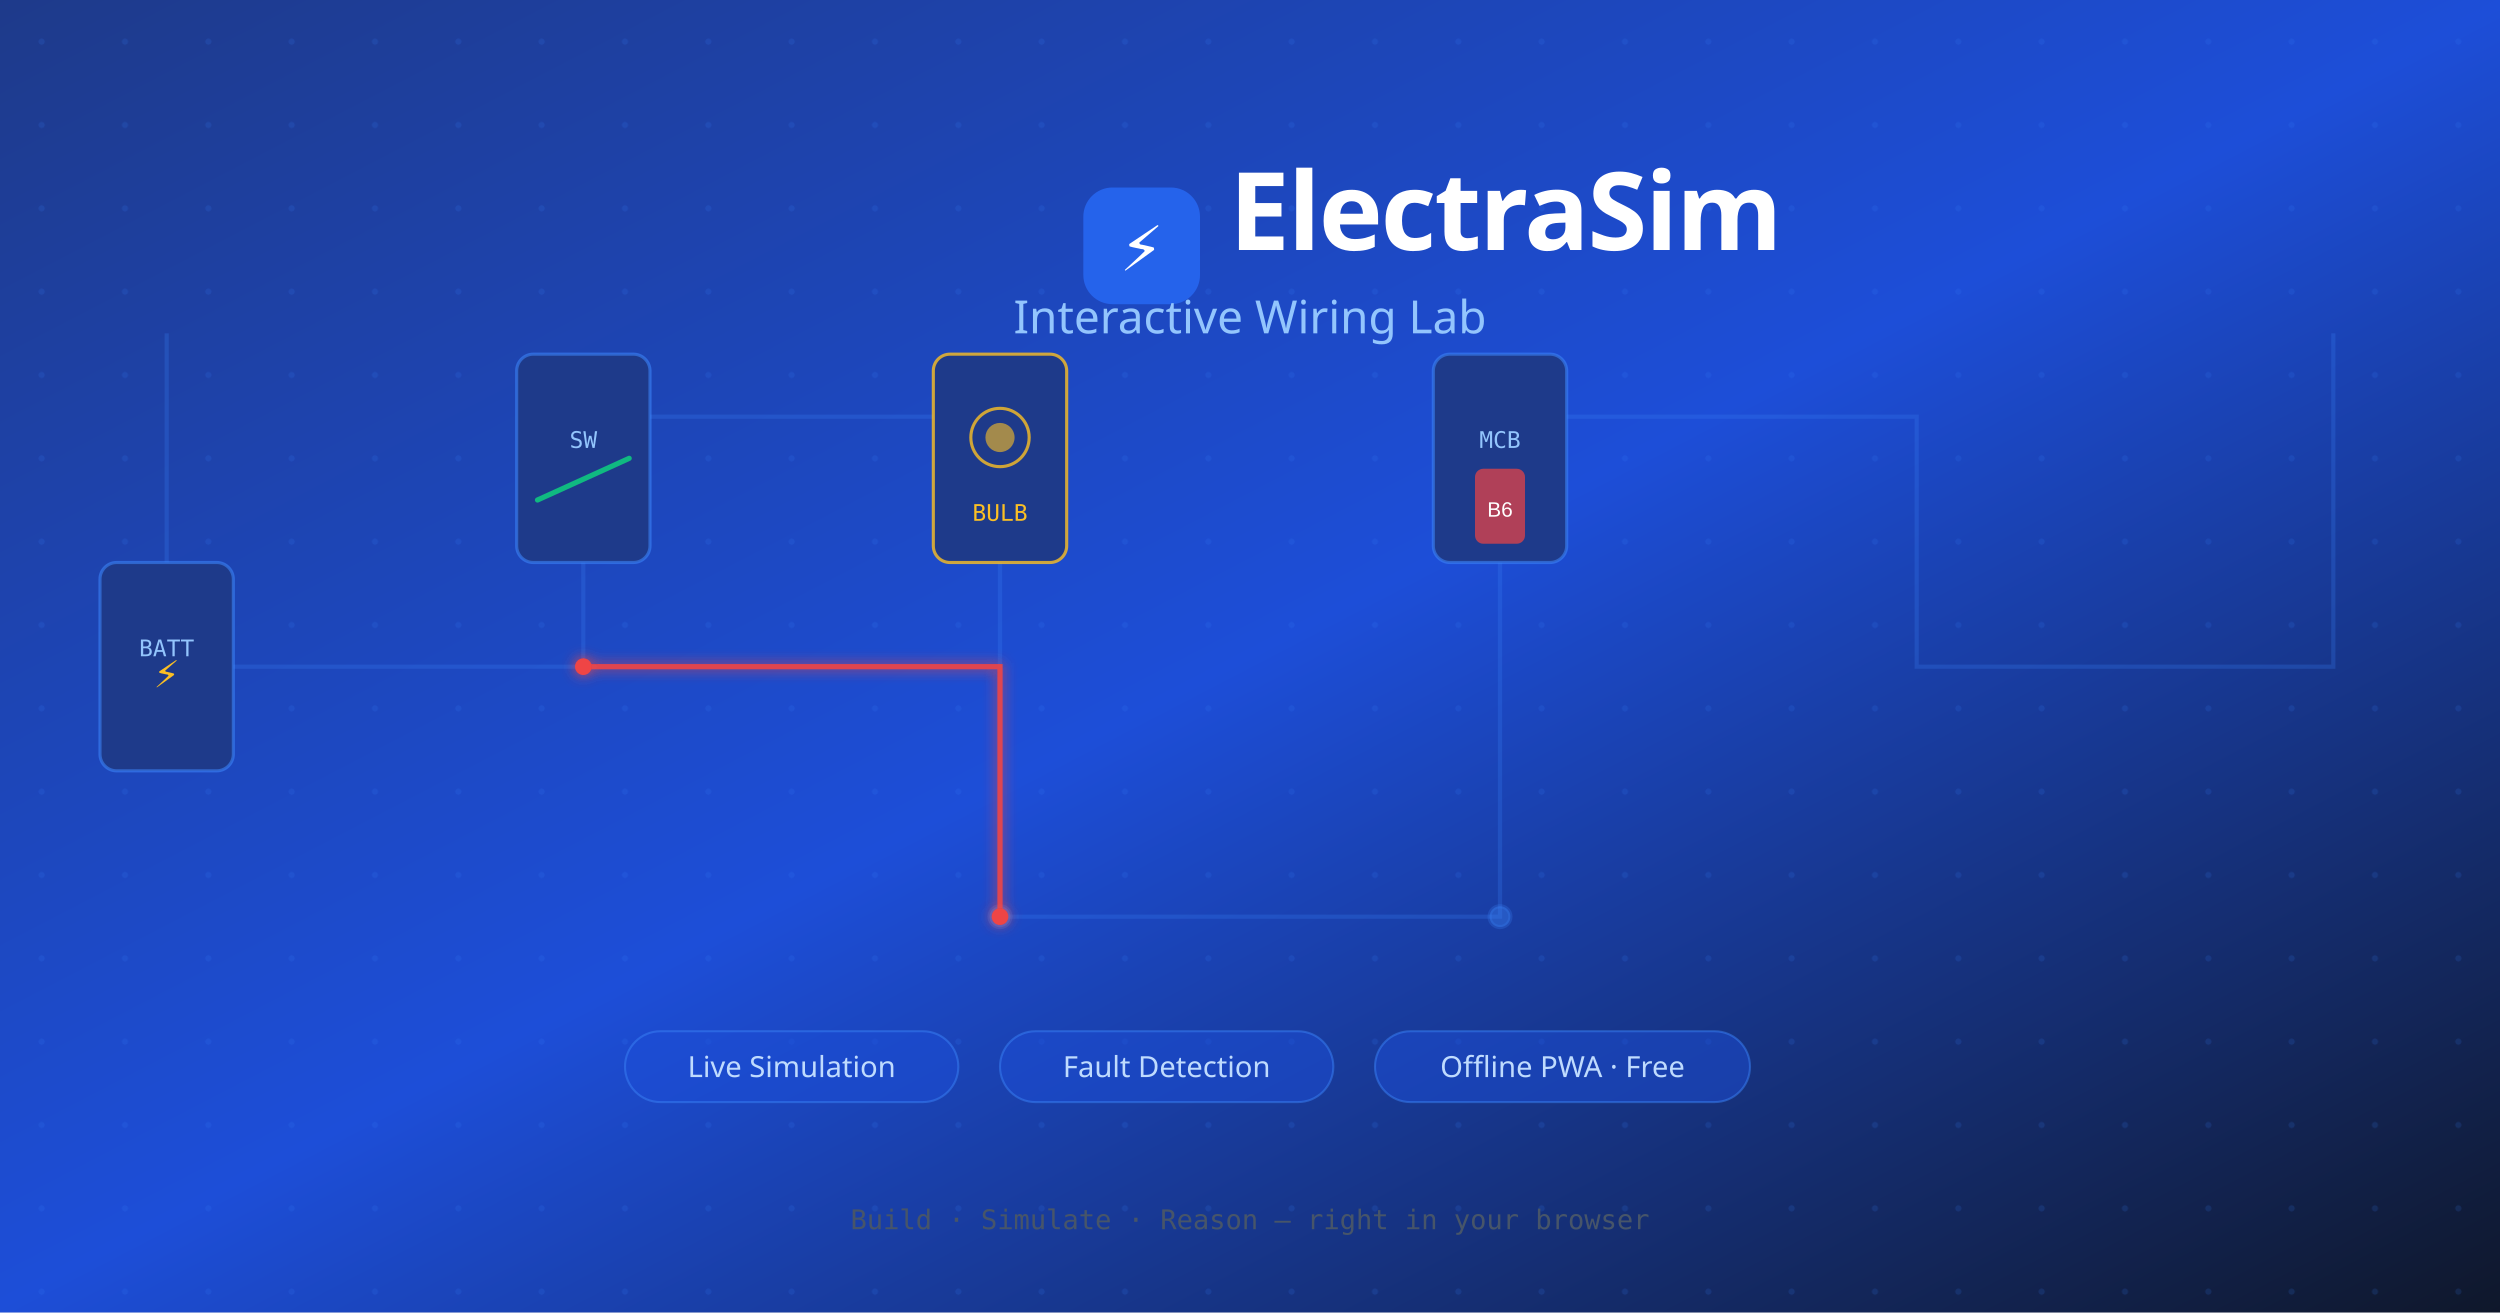
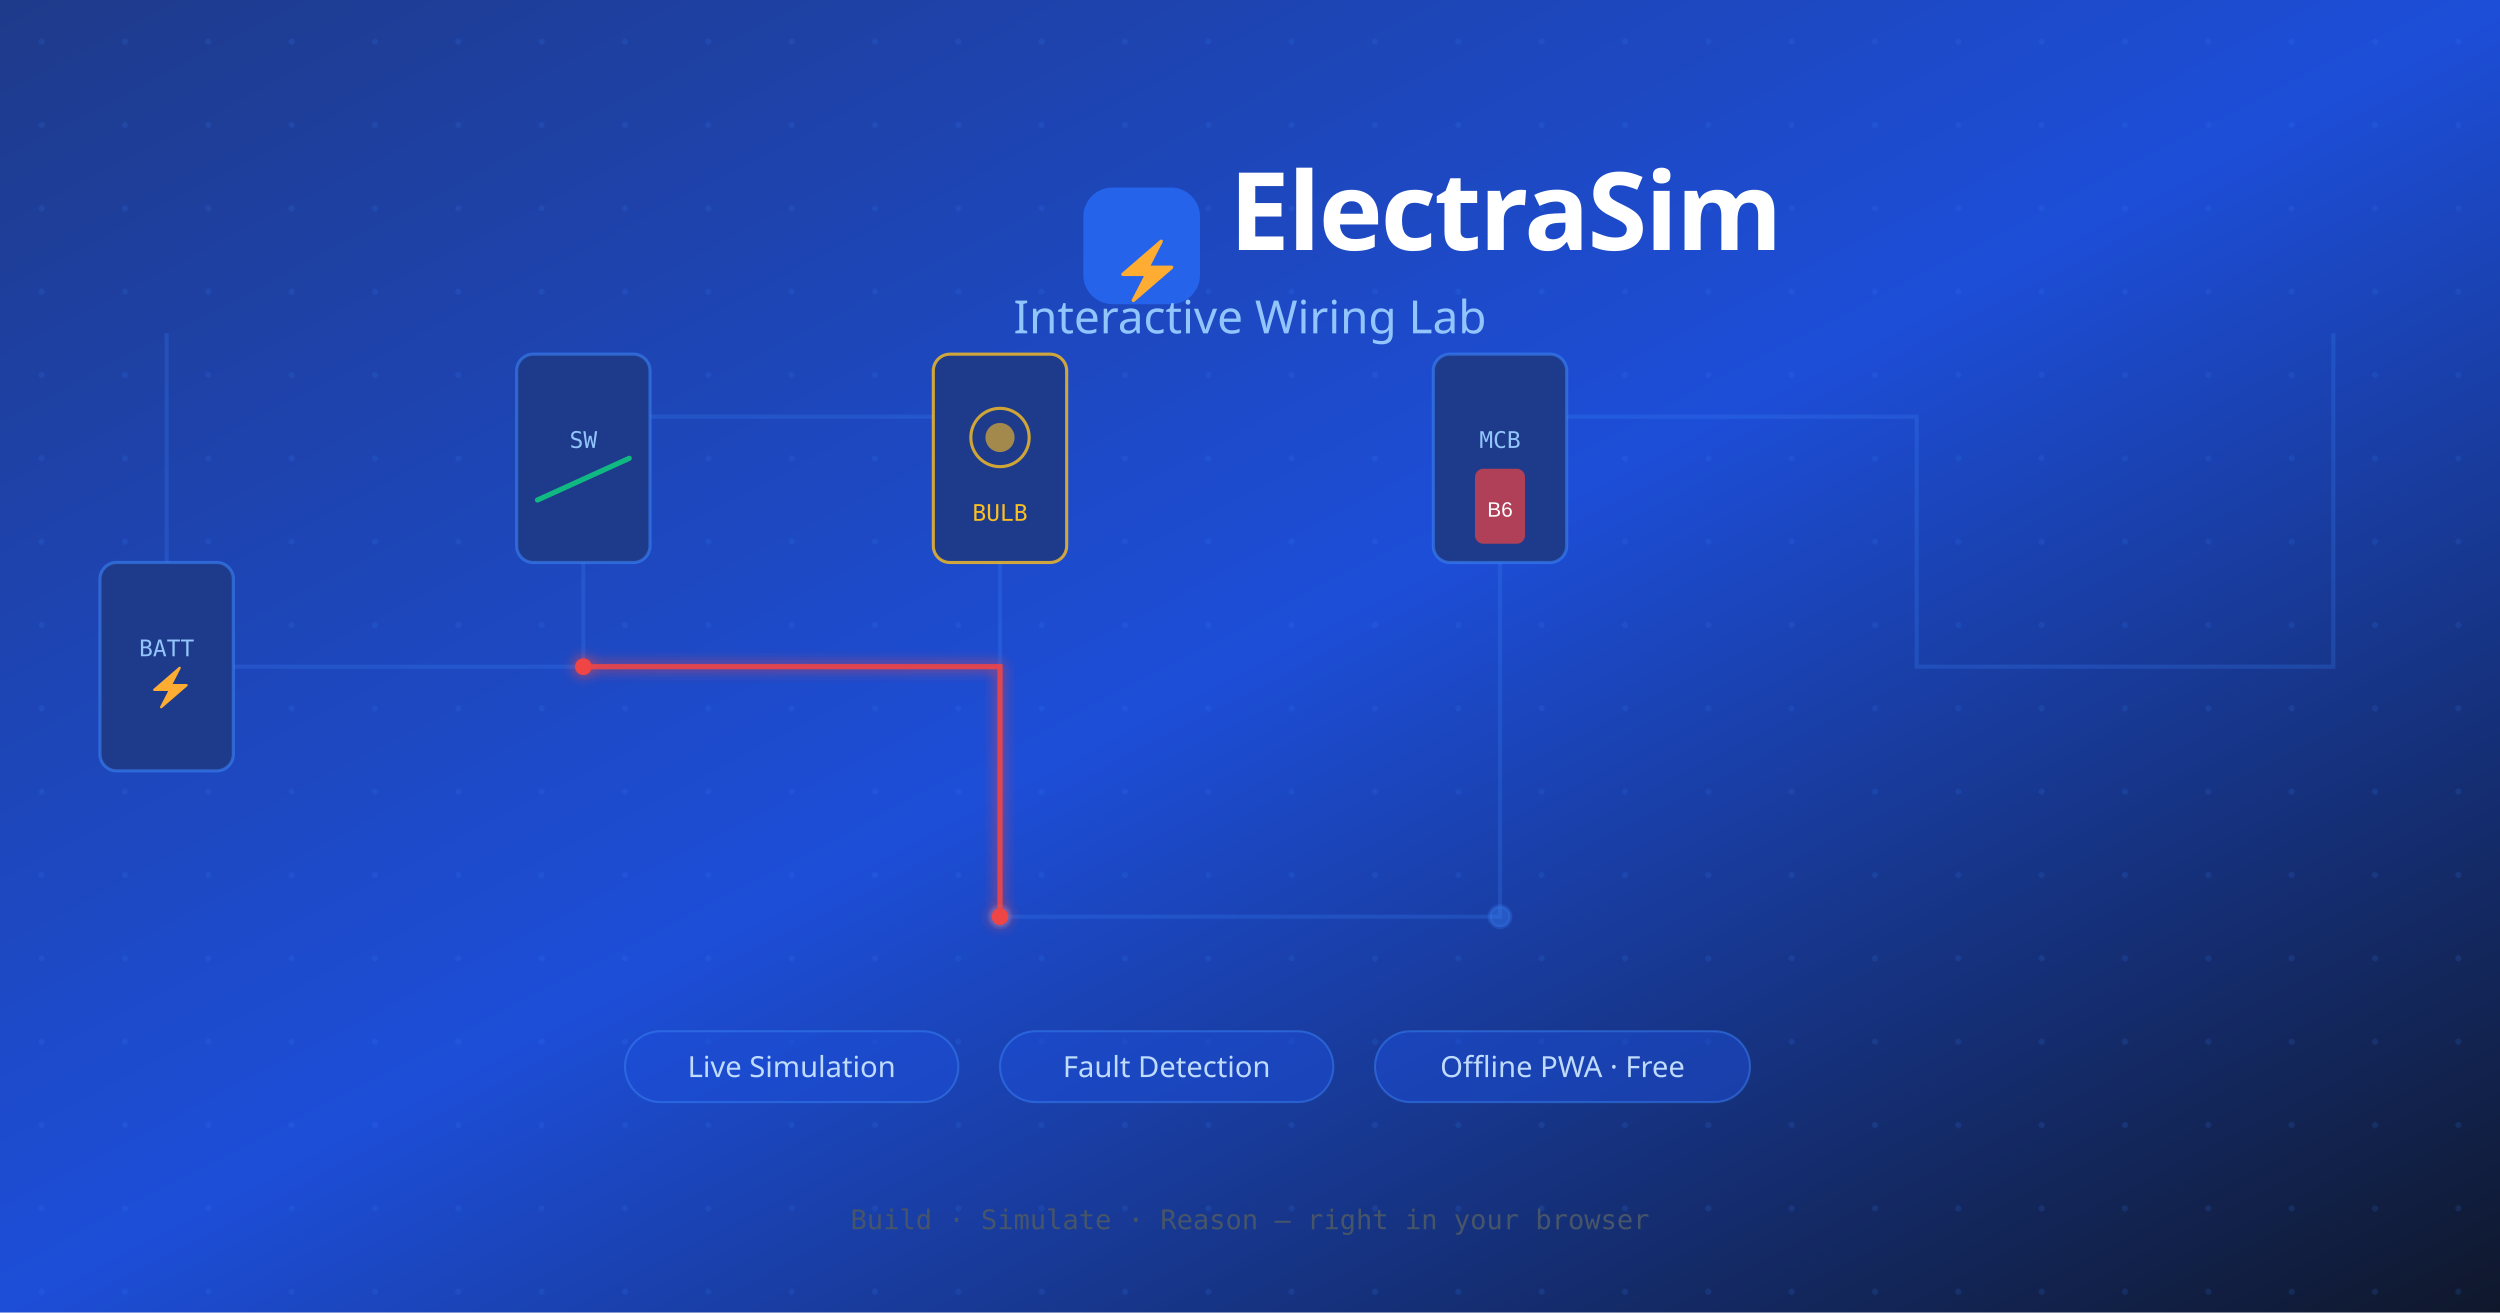
<svg xmlns="http://www.w3.org/2000/svg" width="1200" height="630" viewBox="0 0 1200 630">
  <defs>
    <linearGradient id="bg" x1="0%" y1="0%" x2="100%" y2="100%">
      <stop offset="0%" style="stop-color:#1e3a8a;stop-opacity:1" />
      <stop offset="50%" style="stop-color:#1d4ed8;stop-opacity:1" />
      <stop offset="100%" style="stop-color:#0f172a;stop-opacity:1" />
    </linearGradient>
    <linearGradient id="wireH" x1="0%" y1="0%" x2="100%" y2="0%">
      <stop offset="0%" style="stop-color:#3b82f6;stop-opacity:0" />
      <stop offset="40%" style="stop-color:#3b82f6;stop-opacity:1" />
      <stop offset="60%" style="stop-color:#ef4444;stop-opacity:1" />
      <stop offset="100%" style="stop-color:#ef4444;stop-opacity:0" />
    </linearGradient>
    <filter id="glow">
      <feGaussianBlur stdDeviation="3" result="blur" />
      <feMerge>
        <feMergeNode in="blur" />
        <feMergeNode in="SourceGraphic" />
      </feMerge>
    </filter>
  </defs>
  <rect width="1200" height="630" fill="url(#bg)" />
  <pattern id="dots" x="0" y="0" width="40" height="40" patternUnits="userSpaceOnUse">
    <circle cx="20" cy="20" r="1.5" fill="#3b82f6" fill-opacity="0.15" />
  </pattern>
  <rect width="1200" height="630" fill="url(#dots)" />
  <g stroke="#3b82f6" stroke-width="2" stroke-opacity="0.25" fill="none">
    <polyline points="80,160 80,320 280,320 280,200 480,200" />
    <polyline points="720,200 920,200 920,320 1120,320 1120,160" />
    <polyline points="480,200 480,440 720,440 720,200" />
    <circle cx="480" cy="200" r="5" fill="#3b82f6" fill-opacity="0.4" />
    <circle cx="720" cy="200" r="5" fill="#3b82f6" fill-opacity="0.4" />
    <circle cx="480" cy="440" r="5" fill="#3b82f6" fill-opacity="0.4" />
    <circle cx="720" cy="440" r="5" fill="#3b82f6" fill-opacity="0.4" />
  </g>
  <g filter="url(#glow)">
    <polyline points="280,320 480,320 480,440" stroke="#ef4444" stroke-width="2.5" fill="none" stroke-opacity="0.9" />
    <circle cx="280" cy="320" r="4" fill="#ef4444" />
    <circle cx="480" cy="440" r="4" fill="#ef4444" />
  </g>
  <g>
    <rect x="48" y="270" width="64" height="100" rx="8" fill="#1e3a8a" stroke="#3b82f6" stroke-width="1.5" stroke-opacity="0.6" />
    <text x="80" y="315" text-anchor="middle" font-size="11" fill="#93c5fd" font-family="ui-monospace,monospace">BATT</text>
-     <text x="80" y="330" text-anchor="middle" font-size="18" fill="#fbbf24" font-family="Arial">⚡</text>
+     <g transform="translate(71.8 320) scale(0.5556)">
+       <path fill="#FFAC33" d="M32.938 15.651C32.792 15.26 32.418 15 32 15H19.925L26.89 1.458c.219-.426.106-.947-.271-1.243C26.437.071 26.218 0 26 0c-.233 0-.466.082-.653.243L18 6.588 3.347 19.243c-.316.273-.43.714-.284 1.105S3.582 21 4 21h12.075L9.11 34.542c-.219.426-.106.947.271 1.243.182.144.401.215.619.215.233 0 .466-.082.653-.243L18 29.412l14.653-12.655c.317-.273.43-.714.285-1.106z" />
+     </g>
  </g>
  <g>
    <rect x="248" y="170" width="64" height="100" rx="8" fill="#1e3a8a" stroke="#3b82f6" stroke-width="1.5" stroke-opacity="0.6" />
    <text x="280" y="215" text-anchor="middle" font-size="11" fill="#93c5fd" font-family="ui-monospace,monospace">SW</text>
    <line x1="258" y1="240" x2="302" y2="220" stroke="#10b981" stroke-width="2.5" stroke-linecap="round" />
  </g>
  <g>
    <rect x="448" y="170" width="64" height="100" rx="8" fill="#1e3a8a" stroke="#fbbf24" stroke-width="1.5" stroke-opacity="0.8" />
    <circle cx="480" cy="210" r="14" fill="none" stroke="#fbbf24" stroke-width="1.5" stroke-opacity="0.8" />
    <circle cx="480" cy="210" r="7" fill="#fbbf24" fill-opacity="0.6" />
    <text x="480" y="250" text-anchor="middle" font-size="11" fill="#fbbf24" font-family="ui-monospace,monospace">BULB</text>
  </g>
  <g>
    <rect x="688" y="170" width="64" height="100" rx="8" fill="#1e3a8a" stroke="#3b82f6" stroke-width="1.5" stroke-opacity="0.6" />
    <text x="720" y="215" text-anchor="middle" font-size="11" fill="#93c5fd" font-family="ui-monospace,monospace">MCB</text>
    <rect x="708" y="225" width="24" height="36" rx="4" fill="#ef4444" fill-opacity="0.7" />
    <text x="720" y="248" text-anchor="middle" font-size="10" fill="white" font-family="Arial">B6</text>
  </g>
  <rect x="520" y="90" width="56" height="56" rx="14" fill="#2563eb" />
-   <text x="548" y="130" text-anchor="middle" font-size="30" fill="white">⚡</text>
+   <g transform="translate(535.7 115) scale(0.8333)">
+     <path fill="#FFAC33" d="M32.938 15.651C32.792 15.26 32.418 15 32 15H19.925L26.89 1.458c.219-.426.106-.947-.271-1.243C26.437.071 26.218 0 26 0c-.233 0-.466.082-.653.243L18 6.588 3.347 19.243c-.316.273-.43.714-.284 1.105S3.582 21 4 21h12.075L9.11 34.542c-.219.426-.106.947.271 1.243.182.144.401.215.619.215.233 0 .466-.082.653-.243L18 29.412l14.653-12.655c.317-.273.43-.714.285-1.106z" />
+   </g>
  <text x="590" y="120" font-size="52" font-weight="bold" fill="white" font-family="ui-sans-serif,system-ui,sans-serif" letter-spacing="-1">ElectraSim</text>
  <text x="600" y="160" text-anchor="middle" font-size="22" fill="#93c5fd" font-family="ui-sans-serif,system-ui,sans-serif">
    Interactive Wiring Lab
  </text>
  <g font-family="ui-sans-serif,system-ui,sans-serif" font-size="14">
    <rect x="300" y="495" width="160" height="34" rx="17" fill="#1d4ed8" fill-opacity="0.5" stroke="#3b82f6" stroke-width="1" stroke-opacity="0.5" />
    <text x="380" y="517" text-anchor="middle" fill="#bfdbfe">Live Simulation</text>
    <rect x="480" y="495" width="160" height="34" rx="17" fill="#1d4ed8" fill-opacity="0.5" stroke="#3b82f6" stroke-width="1" stroke-opacity="0.5" />
    <text x="560" y="517" text-anchor="middle" fill="#bfdbfe">Fault Detection</text>
    <rect x="660" y="495" width="180" height="34" rx="17" fill="#1d4ed8" fill-opacity="0.5" stroke="#3b82f6" stroke-width="1" stroke-opacity="0.5" />
    <text x="750" y="517" text-anchor="middle" fill="#bfdbfe">Offline PWA · Free</text>
  </g>
  <text x="600" y="590" text-anchor="middle" font-size="13" fill="#475569" font-family="ui-monospace,monospace">
    Build · Simulate · Reason — right in your browser
  </text>
</svg>
